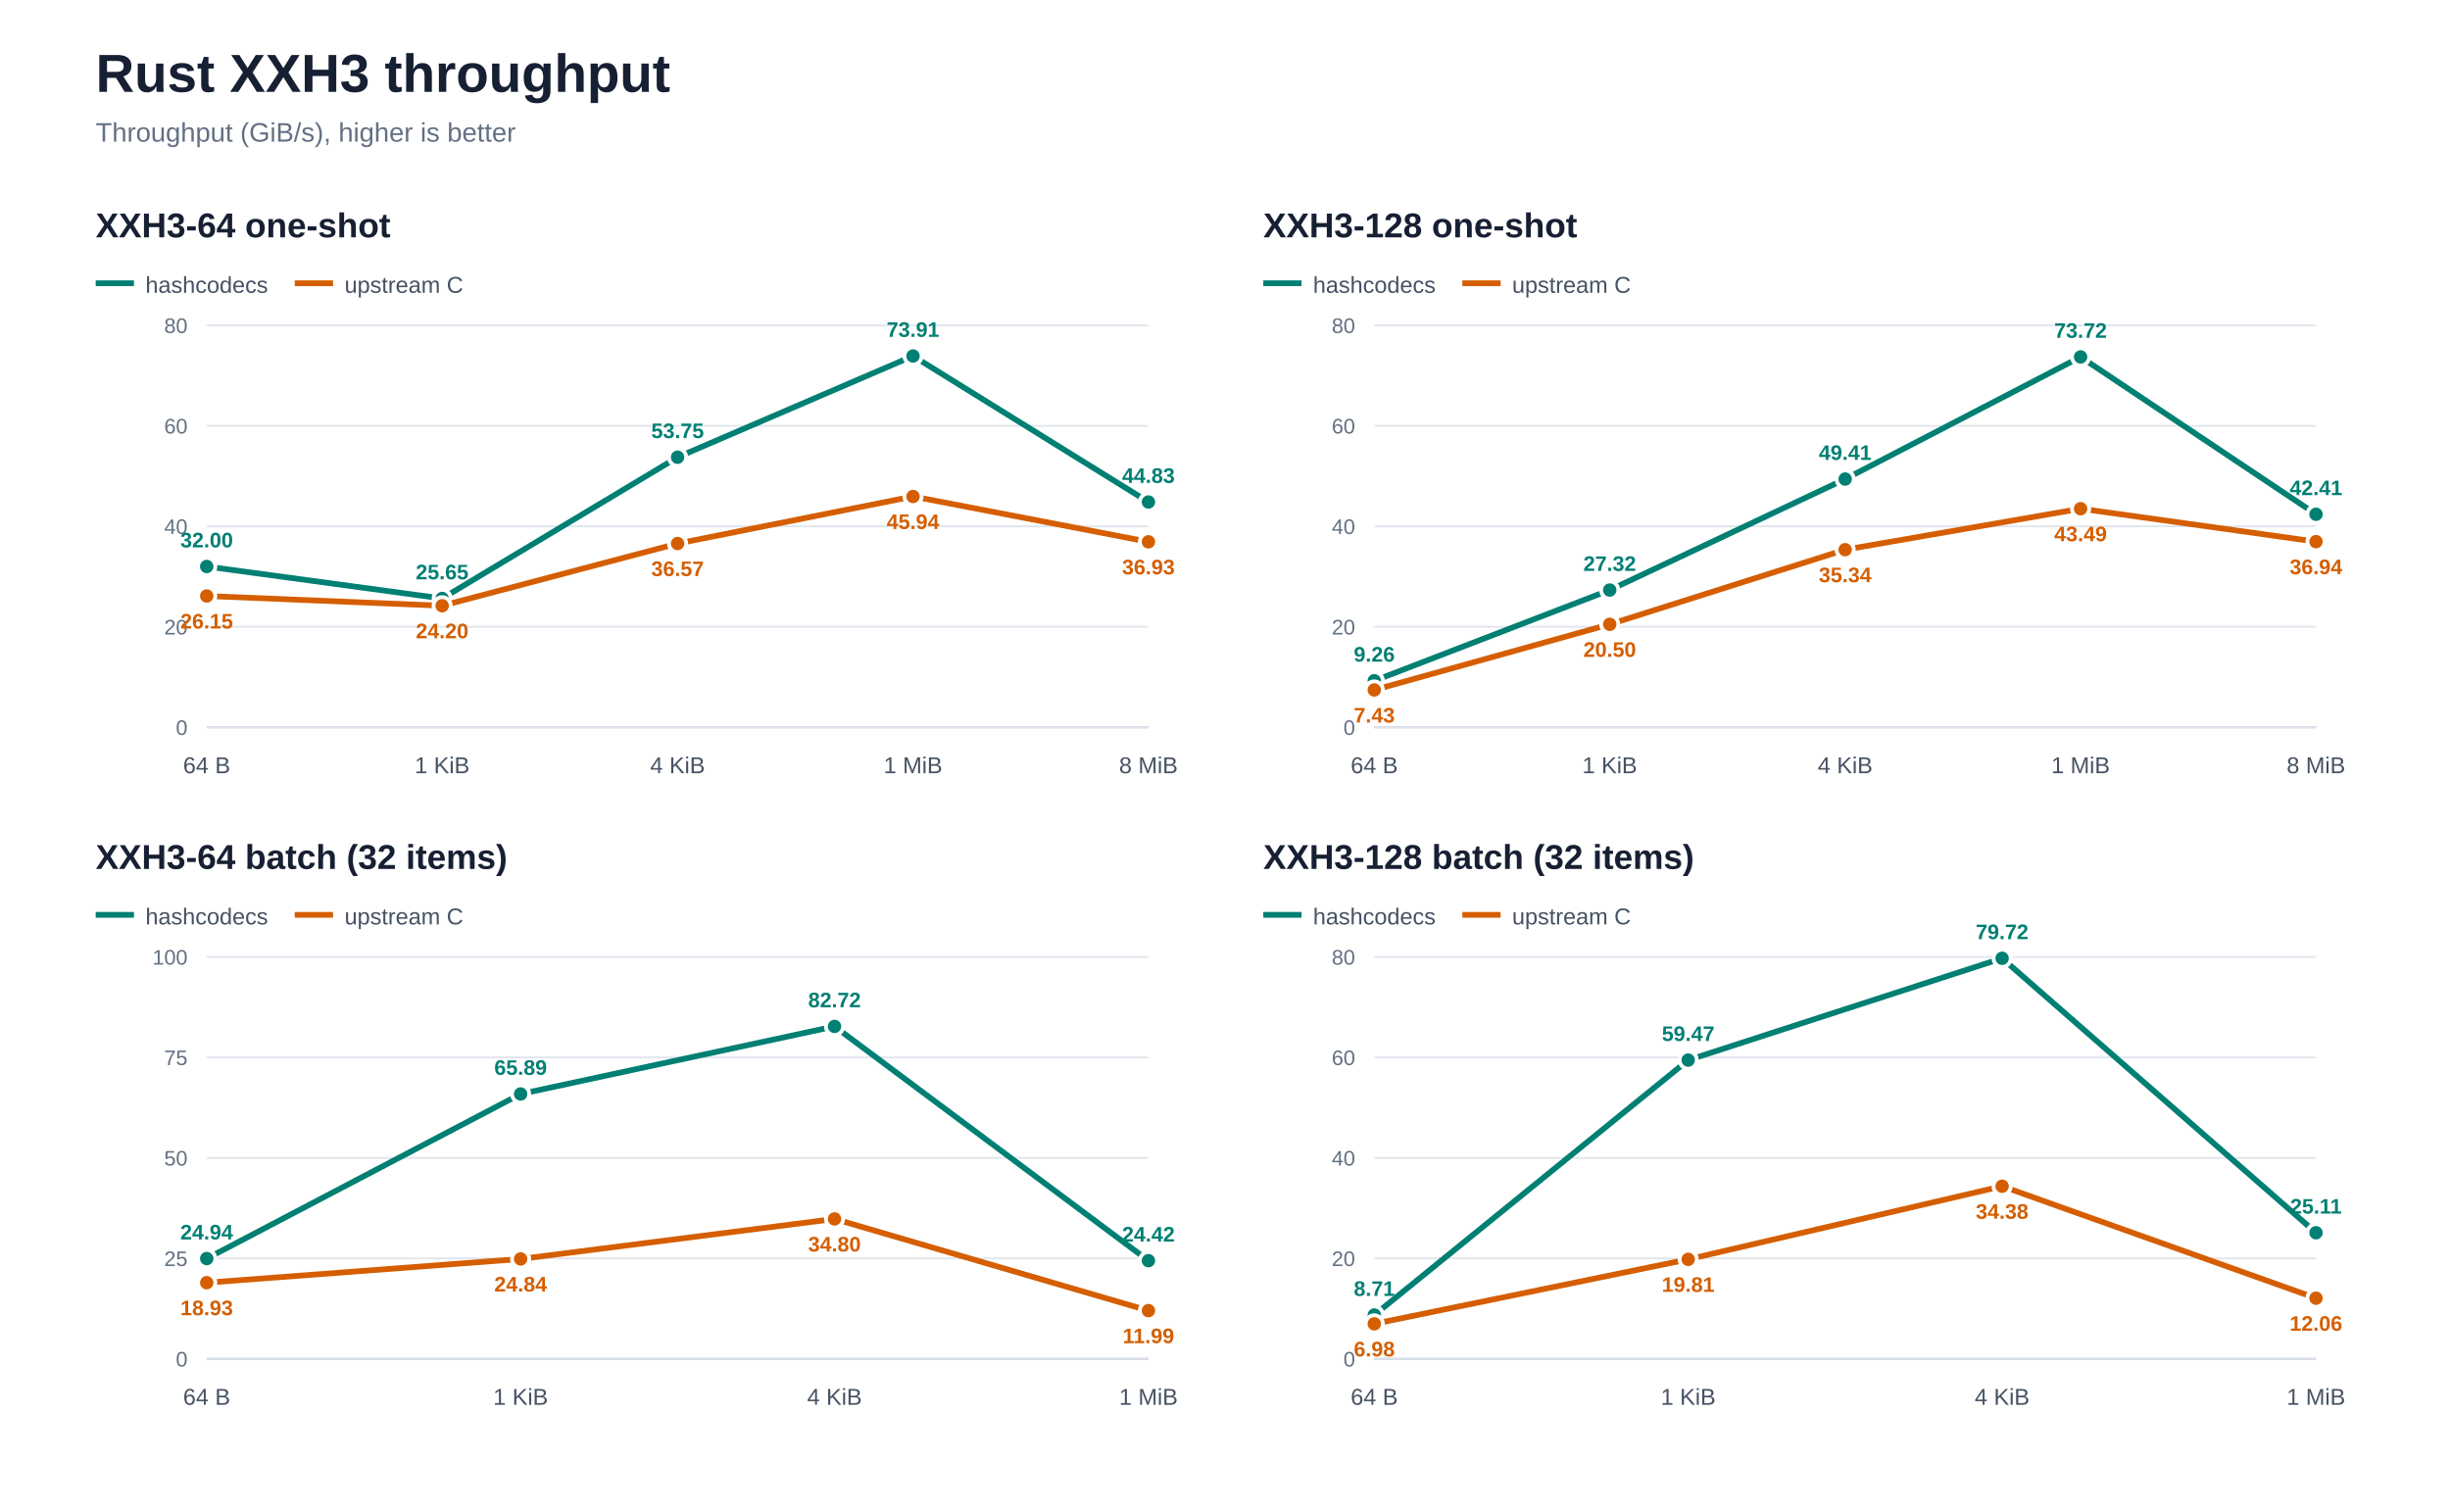
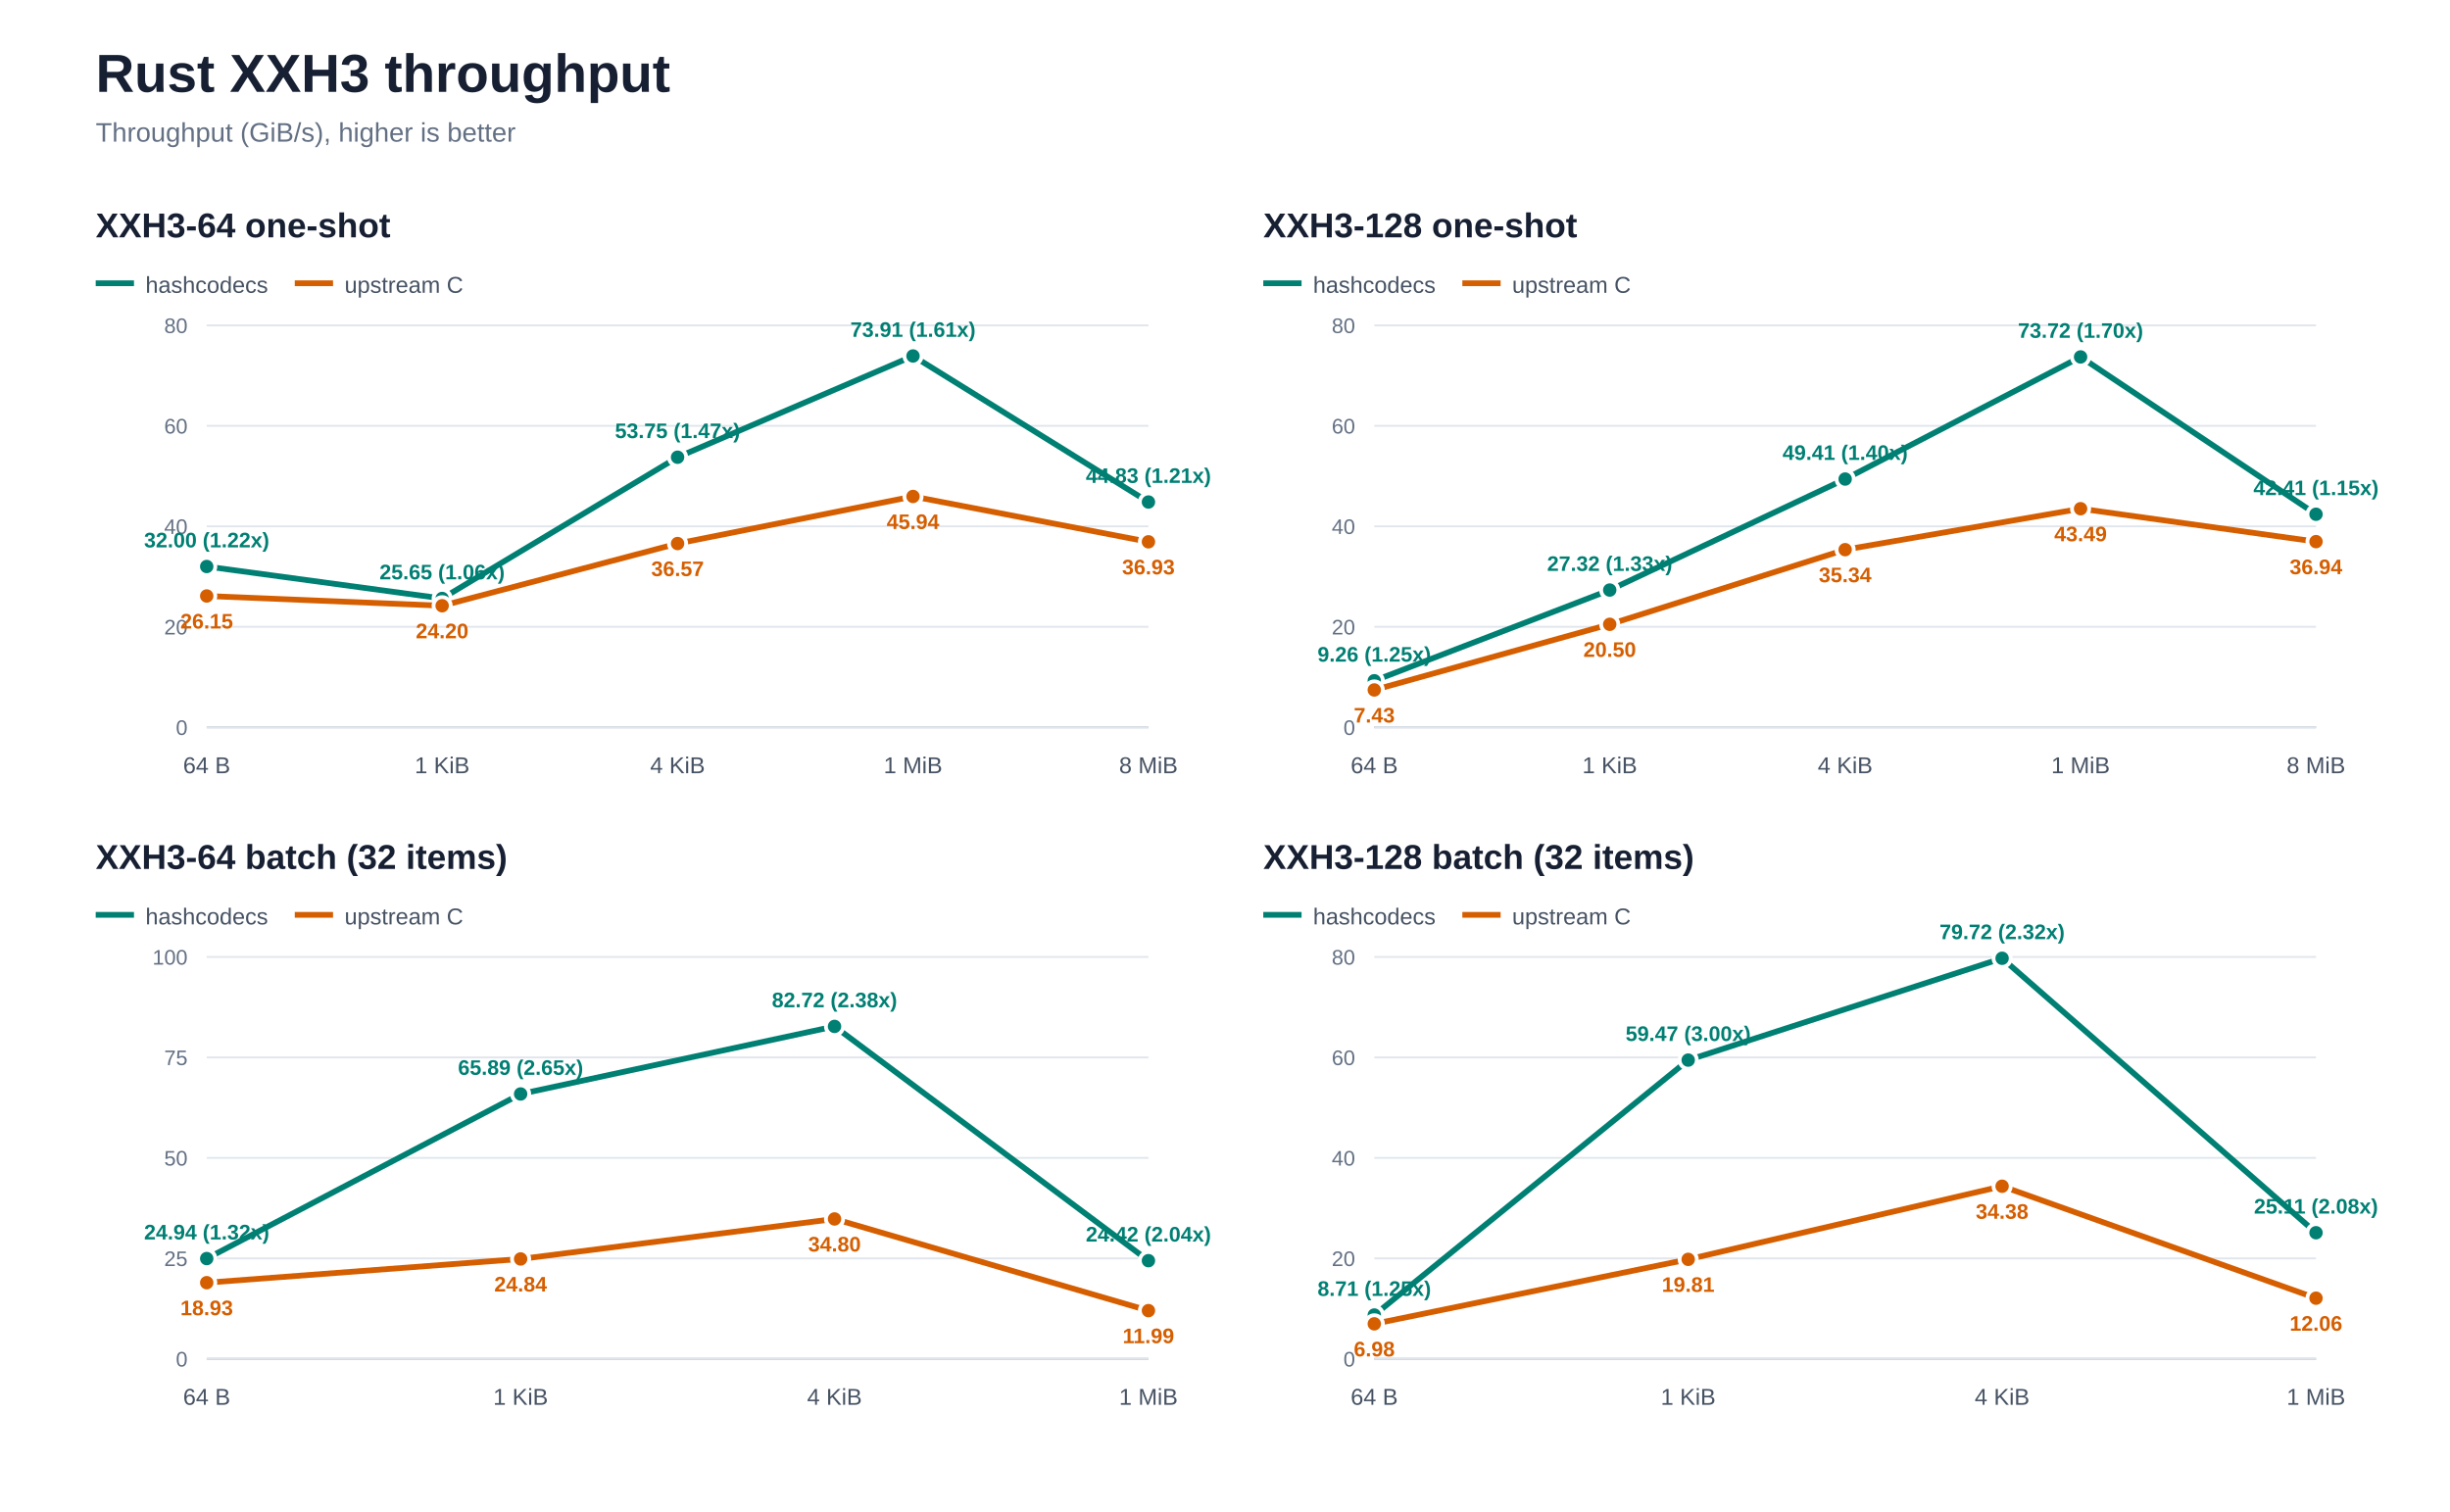
<svg xmlns="http://www.w3.org/2000/svg" width="1280" height="790" viewBox="0 0 1280 790" role="img" aria-labelledby="title desc">
  <rect width="100%" height="100%" fill="#ffffff" />
  <text x="50" y="48" fill="#172033" font-family="Segoe UI,Arial,sans-serif" font-size="28" font-weight="700">Rust XXH3 throughput</text>
  <text x="50" y="74" fill="#637083" font-family="Segoe UI,Arial,sans-serif" font-size="14">Throughput (GiB/s), higher is better</text>
  <text x="50" y="124" fill="#172033" font-family="Segoe UI,Arial,sans-serif" font-size="18" font-weight="600">XXH3-64 one-shot</text>
  <line x1="108" y1="380" x2="600" y2="380" stroke="#9aa5b4" />
  <line x1="50" y1="148" x2="70" y2="148" stroke="#007f73" stroke-width="3" />
  <text x="76" y="153" fill="#465263" font-family="Segoe UI,Arial,sans-serif" font-size="12">hashcodecs</text>
  <line x1="154" y1="148" x2="174" y2="148" stroke="#d55e00" stroke-width="3" />
  <text x="180" y="153" fill="#465263" font-family="Segoe UI,Arial,sans-serif" font-size="12">upstream C</text>
  <line x1="108" y1="380.0" x2="600" y2="380.0" stroke="#e1e6ed" />
  <text x="98" y="384.0" text-anchor="end" fill="#637083" font-family="Segoe UI,Arial,sans-serif" font-size="11">0</text>
  <line x1="108" y1="327.5" x2="600" y2="327.5" stroke="#e1e6ed" />
  <text x="98" y="331.5" text-anchor="end" fill="#637083" font-family="Segoe UI,Arial,sans-serif" font-size="11">20</text>
  <line x1="108" y1="275.0" x2="600" y2="275.0" stroke="#e1e6ed" />
  <text x="98" y="279.0" text-anchor="end" fill="#637083" font-family="Segoe UI,Arial,sans-serif" font-size="11">40</text>
  <line x1="108" y1="222.5" x2="600" y2="222.5" stroke="#e1e6ed" />
  <text x="98" y="226.5" text-anchor="end" fill="#637083" font-family="Segoe UI,Arial,sans-serif" font-size="11">60</text>
  <line x1="108" y1="170.0" x2="600" y2="170.0" stroke="#e1e6ed" />
  <text x="98" y="174.0" text-anchor="end" fill="#637083" font-family="Segoe UI,Arial,sans-serif" font-size="11">80</text>
  <text x="108.0" y="404" text-anchor="middle" fill="#465263" font-family="Segoe UI,Arial,sans-serif" font-size="12">64 B</text>
  <text x="231.0" y="404" text-anchor="middle" fill="#465263" font-family="Segoe UI,Arial,sans-serif" font-size="12">1 KiB</text>
  <text x="354.0" y="404" text-anchor="middle" fill="#465263" font-family="Segoe UI,Arial,sans-serif" font-size="12">4 KiB</text>
  <text x="477.0" y="404" text-anchor="middle" fill="#465263" font-family="Segoe UI,Arial,sans-serif" font-size="12">1 MiB</text>
  <text x="600.0" y="404" text-anchor="middle" fill="#465263" font-family="Segoe UI,Arial,sans-serif" font-size="12">8 MiB</text>
  <polyline points="108.0,296.0 231.0,312.7 354.0,238.9 477.0,186.0 600.0,262.3" fill="none" stroke="#007f73" stroke-width="3" stroke-linejoin="round" stroke-linecap="round" />
  <circle cx="108.0" cy="296.0" r="4.5" fill="#007f73" stroke="#ffffff" stroke-width="2" />
-   <text x="108.0" y="286.0" text-anchor="middle" fill="#007f73" font-family="Segoe UI,Arial,sans-serif" font-size="11" font-weight="600">32.00</text>
+   <text x="108.0" y="286.0" text-anchor="middle" fill="#007f73" font-family="Segoe UI,Arial,sans-serif" font-size="11" font-weight="600">32.00 (1.22x)</text>
  <circle cx="231.0" cy="312.7" r="4.5" fill="#007f73" stroke="#ffffff" stroke-width="2" />
-   <text x="231.0" y="302.7" text-anchor="middle" fill="#007f73" font-family="Segoe UI,Arial,sans-serif" font-size="11" font-weight="600">25.65</text>
+   <text x="231.0" y="302.7" text-anchor="middle" fill="#007f73" font-family="Segoe UI,Arial,sans-serif" font-size="11" font-weight="600">25.65 (1.06x)</text>
  <circle cx="354.0" cy="238.9" r="4.5" fill="#007f73" stroke="#ffffff" stroke-width="2" />
-   <text x="354.0" y="228.9" text-anchor="middle" fill="#007f73" font-family="Segoe UI,Arial,sans-serif" font-size="11" font-weight="600">53.75</text>
+   <text x="354.0" y="228.9" text-anchor="middle" fill="#007f73" font-family="Segoe UI,Arial,sans-serif" font-size="11" font-weight="600">53.75 (1.47x)</text>
  <circle cx="477.0" cy="186.0" r="4.5" fill="#007f73" stroke="#ffffff" stroke-width="2" />
-   <text x="477.0" y="176.0" text-anchor="middle" fill="#007f73" font-family="Segoe UI,Arial,sans-serif" font-size="11" font-weight="600">73.91</text>
+   <text x="477.0" y="176.0" text-anchor="middle" fill="#007f73" font-family="Segoe UI,Arial,sans-serif" font-size="11" font-weight="600">73.91 (1.61x)</text>
  <circle cx="600.0" cy="262.3" r="4.5" fill="#007f73" stroke="#ffffff" stroke-width="2" />
-   <text x="600.0" y="252.3" text-anchor="middle" fill="#007f73" font-family="Segoe UI,Arial,sans-serif" font-size="11" font-weight="600">44.83</text>
+   <text x="600.0" y="252.3" text-anchor="middle" fill="#007f73" font-family="Segoe UI,Arial,sans-serif" font-size="11" font-weight="600">44.83 (1.21x)</text>
  <polyline points="108.0,311.4 231.0,316.5 354.0,284.0 477.0,259.4 600.0,283.1" fill="none" stroke="#d55e00" stroke-width="3" stroke-linejoin="round" stroke-linecap="round" />
  <circle cx="108.0" cy="311.4" r="4.5" fill="#d55e00" stroke="#ffffff" stroke-width="2" />
  <text x="108.0" y="328.4" text-anchor="middle" fill="#d55e00" font-family="Segoe UI,Arial,sans-serif" font-size="11" font-weight="600">26.15</text>
  <circle cx="231.0" cy="316.5" r="4.5" fill="#d55e00" stroke="#ffffff" stroke-width="2" />
  <text x="231.0" y="333.5" text-anchor="middle" fill="#d55e00" font-family="Segoe UI,Arial,sans-serif" font-size="11" font-weight="600">24.20</text>
  <circle cx="354.0" cy="284.0" r="4.5" fill="#d55e00" stroke="#ffffff" stroke-width="2" />
  <text x="354.0" y="301.0" text-anchor="middle" fill="#d55e00" font-family="Segoe UI,Arial,sans-serif" font-size="11" font-weight="600">36.57</text>
  <circle cx="477.0" cy="259.4" r="4.5" fill="#d55e00" stroke="#ffffff" stroke-width="2" />
  <text x="477.0" y="276.4" text-anchor="middle" fill="#d55e00" font-family="Segoe UI,Arial,sans-serif" font-size="11" font-weight="600">45.94</text>
  <circle cx="600.0" cy="283.1" r="4.5" fill="#d55e00" stroke="#ffffff" stroke-width="2" />
  <text x="600.0" y="300.1" text-anchor="middle" fill="#d55e00" font-family="Segoe UI,Arial,sans-serif" font-size="11" font-weight="600">36.93</text>
  <text x="660" y="124" fill="#172033" font-family="Segoe UI,Arial,sans-serif" font-size="18" font-weight="600">XXH3-128 one-shot</text>
  <line x1="718" y1="380" x2="1210" y2="380" stroke="#9aa5b4" />
  <line x1="660" y1="148" x2="680" y2="148" stroke="#007f73" stroke-width="3" />
  <text x="686" y="153" fill="#465263" font-family="Segoe UI,Arial,sans-serif" font-size="12">hashcodecs</text>
  <line x1="764" y1="148" x2="784" y2="148" stroke="#d55e00" stroke-width="3" />
  <text x="790" y="153" fill="#465263" font-family="Segoe UI,Arial,sans-serif" font-size="12">upstream C</text>
  <line x1="718" y1="380.0" x2="1210" y2="380.0" stroke="#e1e6ed" />
  <text x="708" y="384.0" text-anchor="end" fill="#637083" font-family="Segoe UI,Arial,sans-serif" font-size="11">0</text>
  <line x1="718" y1="327.5" x2="1210" y2="327.5" stroke="#e1e6ed" />
  <text x="708" y="331.5" text-anchor="end" fill="#637083" font-family="Segoe UI,Arial,sans-serif" font-size="11">20</text>
  <line x1="718" y1="275.0" x2="1210" y2="275.0" stroke="#e1e6ed" />
  <text x="708" y="279.0" text-anchor="end" fill="#637083" font-family="Segoe UI,Arial,sans-serif" font-size="11">40</text>
  <line x1="718" y1="222.5" x2="1210" y2="222.5" stroke="#e1e6ed" />
  <text x="708" y="226.5" text-anchor="end" fill="#637083" font-family="Segoe UI,Arial,sans-serif" font-size="11">60</text>
  <line x1="718" y1="170.0" x2="1210" y2="170.0" stroke="#e1e6ed" />
  <text x="708" y="174.0" text-anchor="end" fill="#637083" font-family="Segoe UI,Arial,sans-serif" font-size="11">80</text>
  <text x="718.0" y="404" text-anchor="middle" fill="#465263" font-family="Segoe UI,Arial,sans-serif" font-size="12">64 B</text>
  <text x="841.0" y="404" text-anchor="middle" fill="#465263" font-family="Segoe UI,Arial,sans-serif" font-size="12">1 KiB</text>
  <text x="964.0" y="404" text-anchor="middle" fill="#465263" font-family="Segoe UI,Arial,sans-serif" font-size="12">4 KiB</text>
  <text x="1087.0" y="404" text-anchor="middle" fill="#465263" font-family="Segoe UI,Arial,sans-serif" font-size="12">1 MiB</text>
  <text x="1210.0" y="404" text-anchor="middle" fill="#465263" font-family="Segoe UI,Arial,sans-serif" font-size="12">8 MiB</text>
  <polyline points="718.0,355.7 841.0,308.3 964.0,250.3 1087.0,186.5 1210.0,268.7" fill="none" stroke="#007f73" stroke-width="3" stroke-linejoin="round" stroke-linecap="round" />
  <circle cx="718.0" cy="355.7" r="4.5" fill="#007f73" stroke="#ffffff" stroke-width="2" />
-   <text x="718.0" y="345.7" text-anchor="middle" fill="#007f73" font-family="Segoe UI,Arial,sans-serif" font-size="11" font-weight="600">9.26</text>
+   <text x="718.0" y="345.7" text-anchor="middle" fill="#007f73" font-family="Segoe UI,Arial,sans-serif" font-size="11" font-weight="600">9.26 (1.25x)</text>
  <circle cx="841.0" cy="308.3" r="4.5" fill="#007f73" stroke="#ffffff" stroke-width="2" />
-   <text x="841.0" y="298.3" text-anchor="middle" fill="#007f73" font-family="Segoe UI,Arial,sans-serif" font-size="11" font-weight="600">27.32</text>
+   <text x="841.0" y="298.3" text-anchor="middle" fill="#007f73" font-family="Segoe UI,Arial,sans-serif" font-size="11" font-weight="600">27.32 (1.33x)</text>
  <circle cx="964.0" cy="250.3" r="4.5" fill="#007f73" stroke="#ffffff" stroke-width="2" />
-   <text x="964.0" y="240.3" text-anchor="middle" fill="#007f73" font-family="Segoe UI,Arial,sans-serif" font-size="11" font-weight="600">49.41</text>
+   <text x="964.0" y="240.3" text-anchor="middle" fill="#007f73" font-family="Segoe UI,Arial,sans-serif" font-size="11" font-weight="600">49.41 (1.40x)</text>
  <circle cx="1087.0" cy="186.5" r="4.5" fill="#007f73" stroke="#ffffff" stroke-width="2" />
-   <text x="1087.0" y="176.5" text-anchor="middle" fill="#007f73" font-family="Segoe UI,Arial,sans-serif" font-size="11" font-weight="600">73.72</text>
+   <text x="1087.0" y="176.5" text-anchor="middle" fill="#007f73" font-family="Segoe UI,Arial,sans-serif" font-size="11" font-weight="600">73.72 (1.70x)</text>
  <circle cx="1210.0" cy="268.7" r="4.5" fill="#007f73" stroke="#ffffff" stroke-width="2" />
-   <text x="1210.0" y="258.7" text-anchor="middle" fill="#007f73" font-family="Segoe UI,Arial,sans-serif" font-size="11" font-weight="600">42.41</text>
+   <text x="1210.0" y="258.7" text-anchor="middle" fill="#007f73" font-family="Segoe UI,Arial,sans-serif" font-size="11" font-weight="600">42.41 (1.15x)</text>
  <polyline points="718.0,360.5 841.0,326.2 964.0,287.2 1087.0,265.8 1210.0,283.0" fill="none" stroke="#d55e00" stroke-width="3" stroke-linejoin="round" stroke-linecap="round" />
  <circle cx="718.0" cy="360.5" r="4.5" fill="#d55e00" stroke="#ffffff" stroke-width="2" />
  <text x="718.0" y="377.5" text-anchor="middle" fill="#d55e00" font-family="Segoe UI,Arial,sans-serif" font-size="11" font-weight="600">7.43</text>
  <circle cx="841.0" cy="326.2" r="4.5" fill="#d55e00" stroke="#ffffff" stroke-width="2" />
  <text x="841.0" y="343.2" text-anchor="middle" fill="#d55e00" font-family="Segoe UI,Arial,sans-serif" font-size="11" font-weight="600">20.50</text>
  <circle cx="964.0" cy="287.2" r="4.5" fill="#d55e00" stroke="#ffffff" stroke-width="2" />
  <text x="964.0" y="304.2" text-anchor="middle" fill="#d55e00" font-family="Segoe UI,Arial,sans-serif" font-size="11" font-weight="600">35.34</text>
  <circle cx="1087.0" cy="265.8" r="4.5" fill="#d55e00" stroke="#ffffff" stroke-width="2" />
  <text x="1087.0" y="282.8" text-anchor="middle" fill="#d55e00" font-family="Segoe UI,Arial,sans-serif" font-size="11" font-weight="600">43.49</text>
  <circle cx="1210.0" cy="283.0" r="4.5" fill="#d55e00" stroke="#ffffff" stroke-width="2" />
  <text x="1210.0" y="300.0" text-anchor="middle" fill="#d55e00" font-family="Segoe UI,Arial,sans-serif" font-size="11" font-weight="600">36.94</text>
  <text x="50" y="454" fill="#172033" font-family="Segoe UI,Arial,sans-serif" font-size="18" font-weight="600">XXH3-64 batch (32 items)</text>
  <line x1="108" y1="710" x2="600" y2="710" stroke="#9aa5b4" />
  <line x1="50" y1="478" x2="70" y2="478" stroke="#007f73" stroke-width="3" />
  <text x="76" y="483" fill="#465263" font-family="Segoe UI,Arial,sans-serif" font-size="12">hashcodecs</text>
  <line x1="154" y1="478" x2="174" y2="478" stroke="#d55e00" stroke-width="3" />
  <text x="180" y="483" fill="#465263" font-family="Segoe UI,Arial,sans-serif" font-size="12">upstream C</text>
  <line x1="108" y1="710.0" x2="600" y2="710.0" stroke="#e1e6ed" />
  <text x="98" y="714.0" text-anchor="end" fill="#637083" font-family="Segoe UI,Arial,sans-serif" font-size="11">0</text>
  <line x1="108" y1="657.5" x2="600" y2="657.5" stroke="#e1e6ed" />
  <text x="98" y="661.5" text-anchor="end" fill="#637083" font-family="Segoe UI,Arial,sans-serif" font-size="11">25</text>
  <line x1="108" y1="605.0" x2="600" y2="605.0" stroke="#e1e6ed" />
  <text x="98" y="609.0" text-anchor="end" fill="#637083" font-family="Segoe UI,Arial,sans-serif" font-size="11">50</text>
  <line x1="108" y1="552.5" x2="600" y2="552.5" stroke="#e1e6ed" />
  <text x="98" y="556.5" text-anchor="end" fill="#637083" font-family="Segoe UI,Arial,sans-serif" font-size="11">75</text>
  <line x1="108" y1="500.0" x2="600" y2="500.0" stroke="#e1e6ed" />
  <text x="98" y="504.0" text-anchor="end" fill="#637083" font-family="Segoe UI,Arial,sans-serif" font-size="11">100</text>
  <text x="108.0" y="734" text-anchor="middle" fill="#465263" font-family="Segoe UI,Arial,sans-serif" font-size="12">64 B</text>
  <text x="272.0" y="734" text-anchor="middle" fill="#465263" font-family="Segoe UI,Arial,sans-serif" font-size="12">1 KiB</text>
  <text x="436.0" y="734" text-anchor="middle" fill="#465263" font-family="Segoe UI,Arial,sans-serif" font-size="12">4 KiB</text>
  <text x="600.0" y="734" text-anchor="middle" fill="#465263" font-family="Segoe UI,Arial,sans-serif" font-size="12">1 MiB</text>
  <polyline points="108.0,657.6 272.0,571.6 436.0,536.3 600.0,658.7" fill="none" stroke="#007f73" stroke-width="3" stroke-linejoin="round" stroke-linecap="round" />
  <circle cx="108.0" cy="657.6" r="4.5" fill="#007f73" stroke="#ffffff" stroke-width="2" />
-   <text x="108.0" y="647.6" text-anchor="middle" fill="#007f73" font-family="Segoe UI,Arial,sans-serif" font-size="11" font-weight="600">24.94</text>
+   <text x="108.0" y="647.6" text-anchor="middle" fill="#007f73" font-family="Segoe UI,Arial,sans-serif" font-size="11" font-weight="600">24.94 (1.32x)</text>
  <circle cx="272.0" cy="571.6" r="4.5" fill="#007f73" stroke="#ffffff" stroke-width="2" />
-   <text x="272.0" y="561.6" text-anchor="middle" fill="#007f73" font-family="Segoe UI,Arial,sans-serif" font-size="11" font-weight="600">65.89</text>
+   <text x="272.0" y="561.6" text-anchor="middle" fill="#007f73" font-family="Segoe UI,Arial,sans-serif" font-size="11" font-weight="600">65.89 (2.65x)</text>
  <circle cx="436.0" cy="536.3" r="4.5" fill="#007f73" stroke="#ffffff" stroke-width="2" />
-   <text x="436.0" y="526.3" text-anchor="middle" fill="#007f73" font-family="Segoe UI,Arial,sans-serif" font-size="11" font-weight="600">82.72</text>
+   <text x="436.0" y="526.3" text-anchor="middle" fill="#007f73" font-family="Segoe UI,Arial,sans-serif" font-size="11" font-weight="600">82.72 (2.38x)</text>
  <circle cx="600.0" cy="658.7" r="4.5" fill="#007f73" stroke="#ffffff" stroke-width="2" />
-   <text x="600.0" y="648.7" text-anchor="middle" fill="#007f73" font-family="Segoe UI,Arial,sans-serif" font-size="11" font-weight="600">24.42</text>
+   <text x="600.0" y="648.7" text-anchor="middle" fill="#007f73" font-family="Segoe UI,Arial,sans-serif" font-size="11" font-weight="600">24.42 (2.04x)</text>
  <polyline points="108.0,670.2 272.0,657.8 436.0,636.9 600.0,684.8" fill="none" stroke="#d55e00" stroke-width="3" stroke-linejoin="round" stroke-linecap="round" />
  <circle cx="108.0" cy="670.2" r="4.5" fill="#d55e00" stroke="#ffffff" stroke-width="2" />
  <text x="108.0" y="687.2" text-anchor="middle" fill="#d55e00" font-family="Segoe UI,Arial,sans-serif" font-size="11" font-weight="600">18.93</text>
  <circle cx="272.0" cy="657.8" r="4.5" fill="#d55e00" stroke="#ffffff" stroke-width="2" />
  <text x="272.0" y="674.8" text-anchor="middle" fill="#d55e00" font-family="Segoe UI,Arial,sans-serif" font-size="11" font-weight="600">24.84</text>
  <circle cx="436.0" cy="636.9" r="4.5" fill="#d55e00" stroke="#ffffff" stroke-width="2" />
  <text x="436.0" y="653.9" text-anchor="middle" fill="#d55e00" font-family="Segoe UI,Arial,sans-serif" font-size="11" font-weight="600">34.80</text>
  <circle cx="600.0" cy="684.8" r="4.5" fill="#d55e00" stroke="#ffffff" stroke-width="2" />
  <text x="600.0" y="701.8" text-anchor="middle" fill="#d55e00" font-family="Segoe UI,Arial,sans-serif" font-size="11" font-weight="600">11.99</text>
  <text x="660" y="454" fill="#172033" font-family="Segoe UI,Arial,sans-serif" font-size="18" font-weight="600">XXH3-128 batch (32 items)</text>
  <line x1="718" y1="710" x2="1210" y2="710" stroke="#9aa5b4" />
  <line x1="660" y1="478" x2="680" y2="478" stroke="#007f73" stroke-width="3" />
  <text x="686" y="483" fill="#465263" font-family="Segoe UI,Arial,sans-serif" font-size="12">hashcodecs</text>
  <line x1="764" y1="478" x2="784" y2="478" stroke="#d55e00" stroke-width="3" />
  <text x="790" y="483" fill="#465263" font-family="Segoe UI,Arial,sans-serif" font-size="12">upstream C</text>
  <line x1="718" y1="710.0" x2="1210" y2="710.0" stroke="#e1e6ed" />
  <text x="708" y="714.0" text-anchor="end" fill="#637083" font-family="Segoe UI,Arial,sans-serif" font-size="11">0</text>
  <line x1="718" y1="657.5" x2="1210" y2="657.5" stroke="#e1e6ed" />
  <text x="708" y="661.5" text-anchor="end" fill="#637083" font-family="Segoe UI,Arial,sans-serif" font-size="11">20</text>
  <line x1="718" y1="605.0" x2="1210" y2="605.0" stroke="#e1e6ed" />
  <text x="708" y="609.0" text-anchor="end" fill="#637083" font-family="Segoe UI,Arial,sans-serif" font-size="11">40</text>
  <line x1="718" y1="552.5" x2="1210" y2="552.5" stroke="#e1e6ed" />
  <text x="708" y="556.5" text-anchor="end" fill="#637083" font-family="Segoe UI,Arial,sans-serif" font-size="11">60</text>
  <line x1="718" y1="500.0" x2="1210" y2="500.0" stroke="#e1e6ed" />
  <text x="708" y="504.0" text-anchor="end" fill="#637083" font-family="Segoe UI,Arial,sans-serif" font-size="11">80</text>
  <text x="718.0" y="734" text-anchor="middle" fill="#465263" font-family="Segoe UI,Arial,sans-serif" font-size="12">64 B</text>
  <text x="882.0" y="734" text-anchor="middle" fill="#465263" font-family="Segoe UI,Arial,sans-serif" font-size="12">1 KiB</text>
  <text x="1046.0" y="734" text-anchor="middle" fill="#465263" font-family="Segoe UI,Arial,sans-serif" font-size="12">4 KiB</text>
  <text x="1210.0" y="734" text-anchor="middle" fill="#465263" font-family="Segoe UI,Arial,sans-serif" font-size="12">1 MiB</text>
  <polyline points="718.0,687.1 882.0,553.9 1046.0,500.7 1210.0,644.1" fill="none" stroke="#007f73" stroke-width="3" stroke-linejoin="round" stroke-linecap="round" />
  <circle cx="718.0" cy="687.1" r="4.5" fill="#007f73" stroke="#ffffff" stroke-width="2" />
-   <text x="718.0" y="677.1" text-anchor="middle" fill="#007f73" font-family="Segoe UI,Arial,sans-serif" font-size="11" font-weight="600">8.71</text>
+   <text x="718.0" y="677.1" text-anchor="middle" fill="#007f73" font-family="Segoe UI,Arial,sans-serif" font-size="11" font-weight="600">8.71 (1.25x)</text>
  <circle cx="882.0" cy="553.9" r="4.5" fill="#007f73" stroke="#ffffff" stroke-width="2" />
-   <text x="882.0" y="543.9" text-anchor="middle" fill="#007f73" font-family="Segoe UI,Arial,sans-serif" font-size="11" font-weight="600">59.47</text>
+   <text x="882.0" y="543.9" text-anchor="middle" fill="#007f73" font-family="Segoe UI,Arial,sans-serif" font-size="11" font-weight="600">59.47 (3.00x)</text>
  <circle cx="1046.0" cy="500.7" r="4.5" fill="#007f73" stroke="#ffffff" stroke-width="2" />
-   <text x="1046.0" y="490.7" text-anchor="middle" fill="#007f73" font-family="Segoe UI,Arial,sans-serif" font-size="11" font-weight="600">79.72</text>
+   <text x="1046.0" y="490.7" text-anchor="middle" fill="#007f73" font-family="Segoe UI,Arial,sans-serif" font-size="11" font-weight="600">79.72 (2.32x)</text>
  <circle cx="1210.0" cy="644.1" r="4.5" fill="#007f73" stroke="#ffffff" stroke-width="2" />
-   <text x="1210.0" y="634.1" text-anchor="middle" fill="#007f73" font-family="Segoe UI,Arial,sans-serif" font-size="11" font-weight="600">25.11</text>
+   <text x="1210.0" y="634.1" text-anchor="middle" fill="#007f73" font-family="Segoe UI,Arial,sans-serif" font-size="11" font-weight="600">25.11 (2.08x)</text>
  <polyline points="718.0,691.7 882.0,658.0 1046.0,619.8 1210.0,678.3" fill="none" stroke="#d55e00" stroke-width="3" stroke-linejoin="round" stroke-linecap="round" />
  <circle cx="718.0" cy="691.7" r="4.5" fill="#d55e00" stroke="#ffffff" stroke-width="2" />
  <text x="718.0" y="708.7" text-anchor="middle" fill="#d55e00" font-family="Segoe UI,Arial,sans-serif" font-size="11" font-weight="600">6.98</text>
  <circle cx="882.0" cy="658.0" r="4.5" fill="#d55e00" stroke="#ffffff" stroke-width="2" />
  <text x="882.0" y="675.0" text-anchor="middle" fill="#d55e00" font-family="Segoe UI,Arial,sans-serif" font-size="11" font-weight="600">19.81</text>
  <circle cx="1046.0" cy="619.8" r="4.5" fill="#d55e00" stroke="#ffffff" stroke-width="2" />
  <text x="1046.0" y="636.8" text-anchor="middle" fill="#d55e00" font-family="Segoe UI,Arial,sans-serif" font-size="11" font-weight="600">34.38</text>
  <circle cx="1210.0" cy="678.3" r="4.5" fill="#d55e00" stroke="#ffffff" stroke-width="2" />
  <text x="1210.0" y="695.3" text-anchor="middle" fill="#d55e00" font-family="Segoe UI,Arial,sans-serif" font-size="11" font-weight="600">12.06</text>
</svg>
